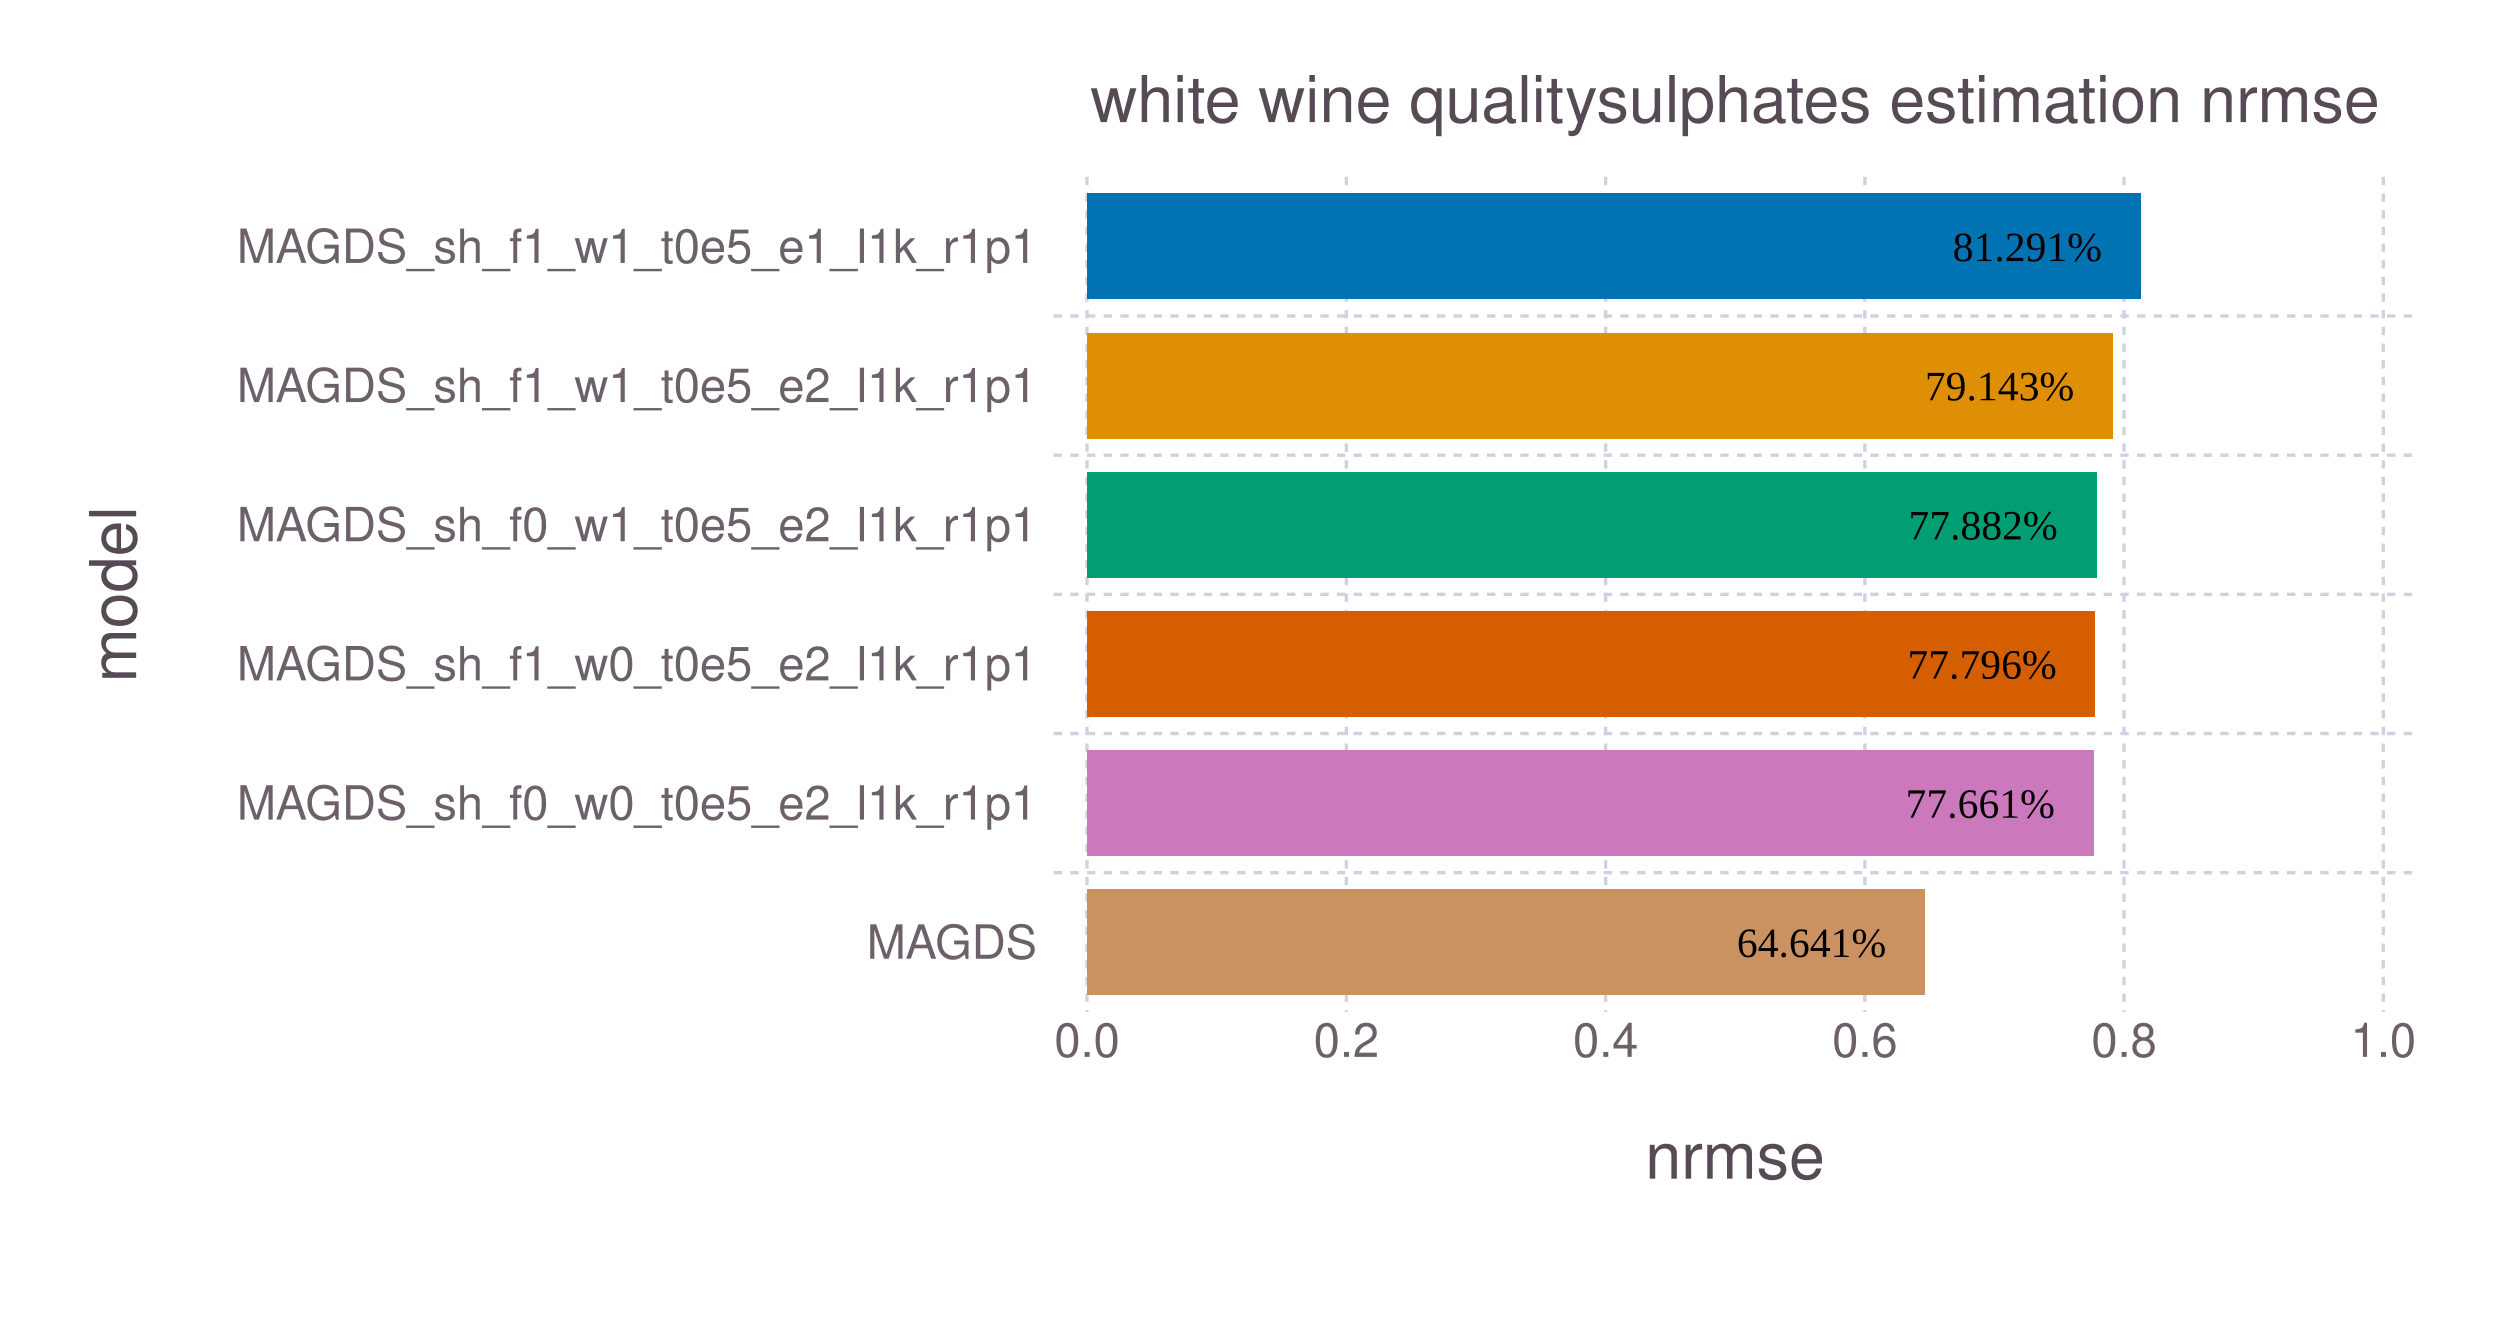
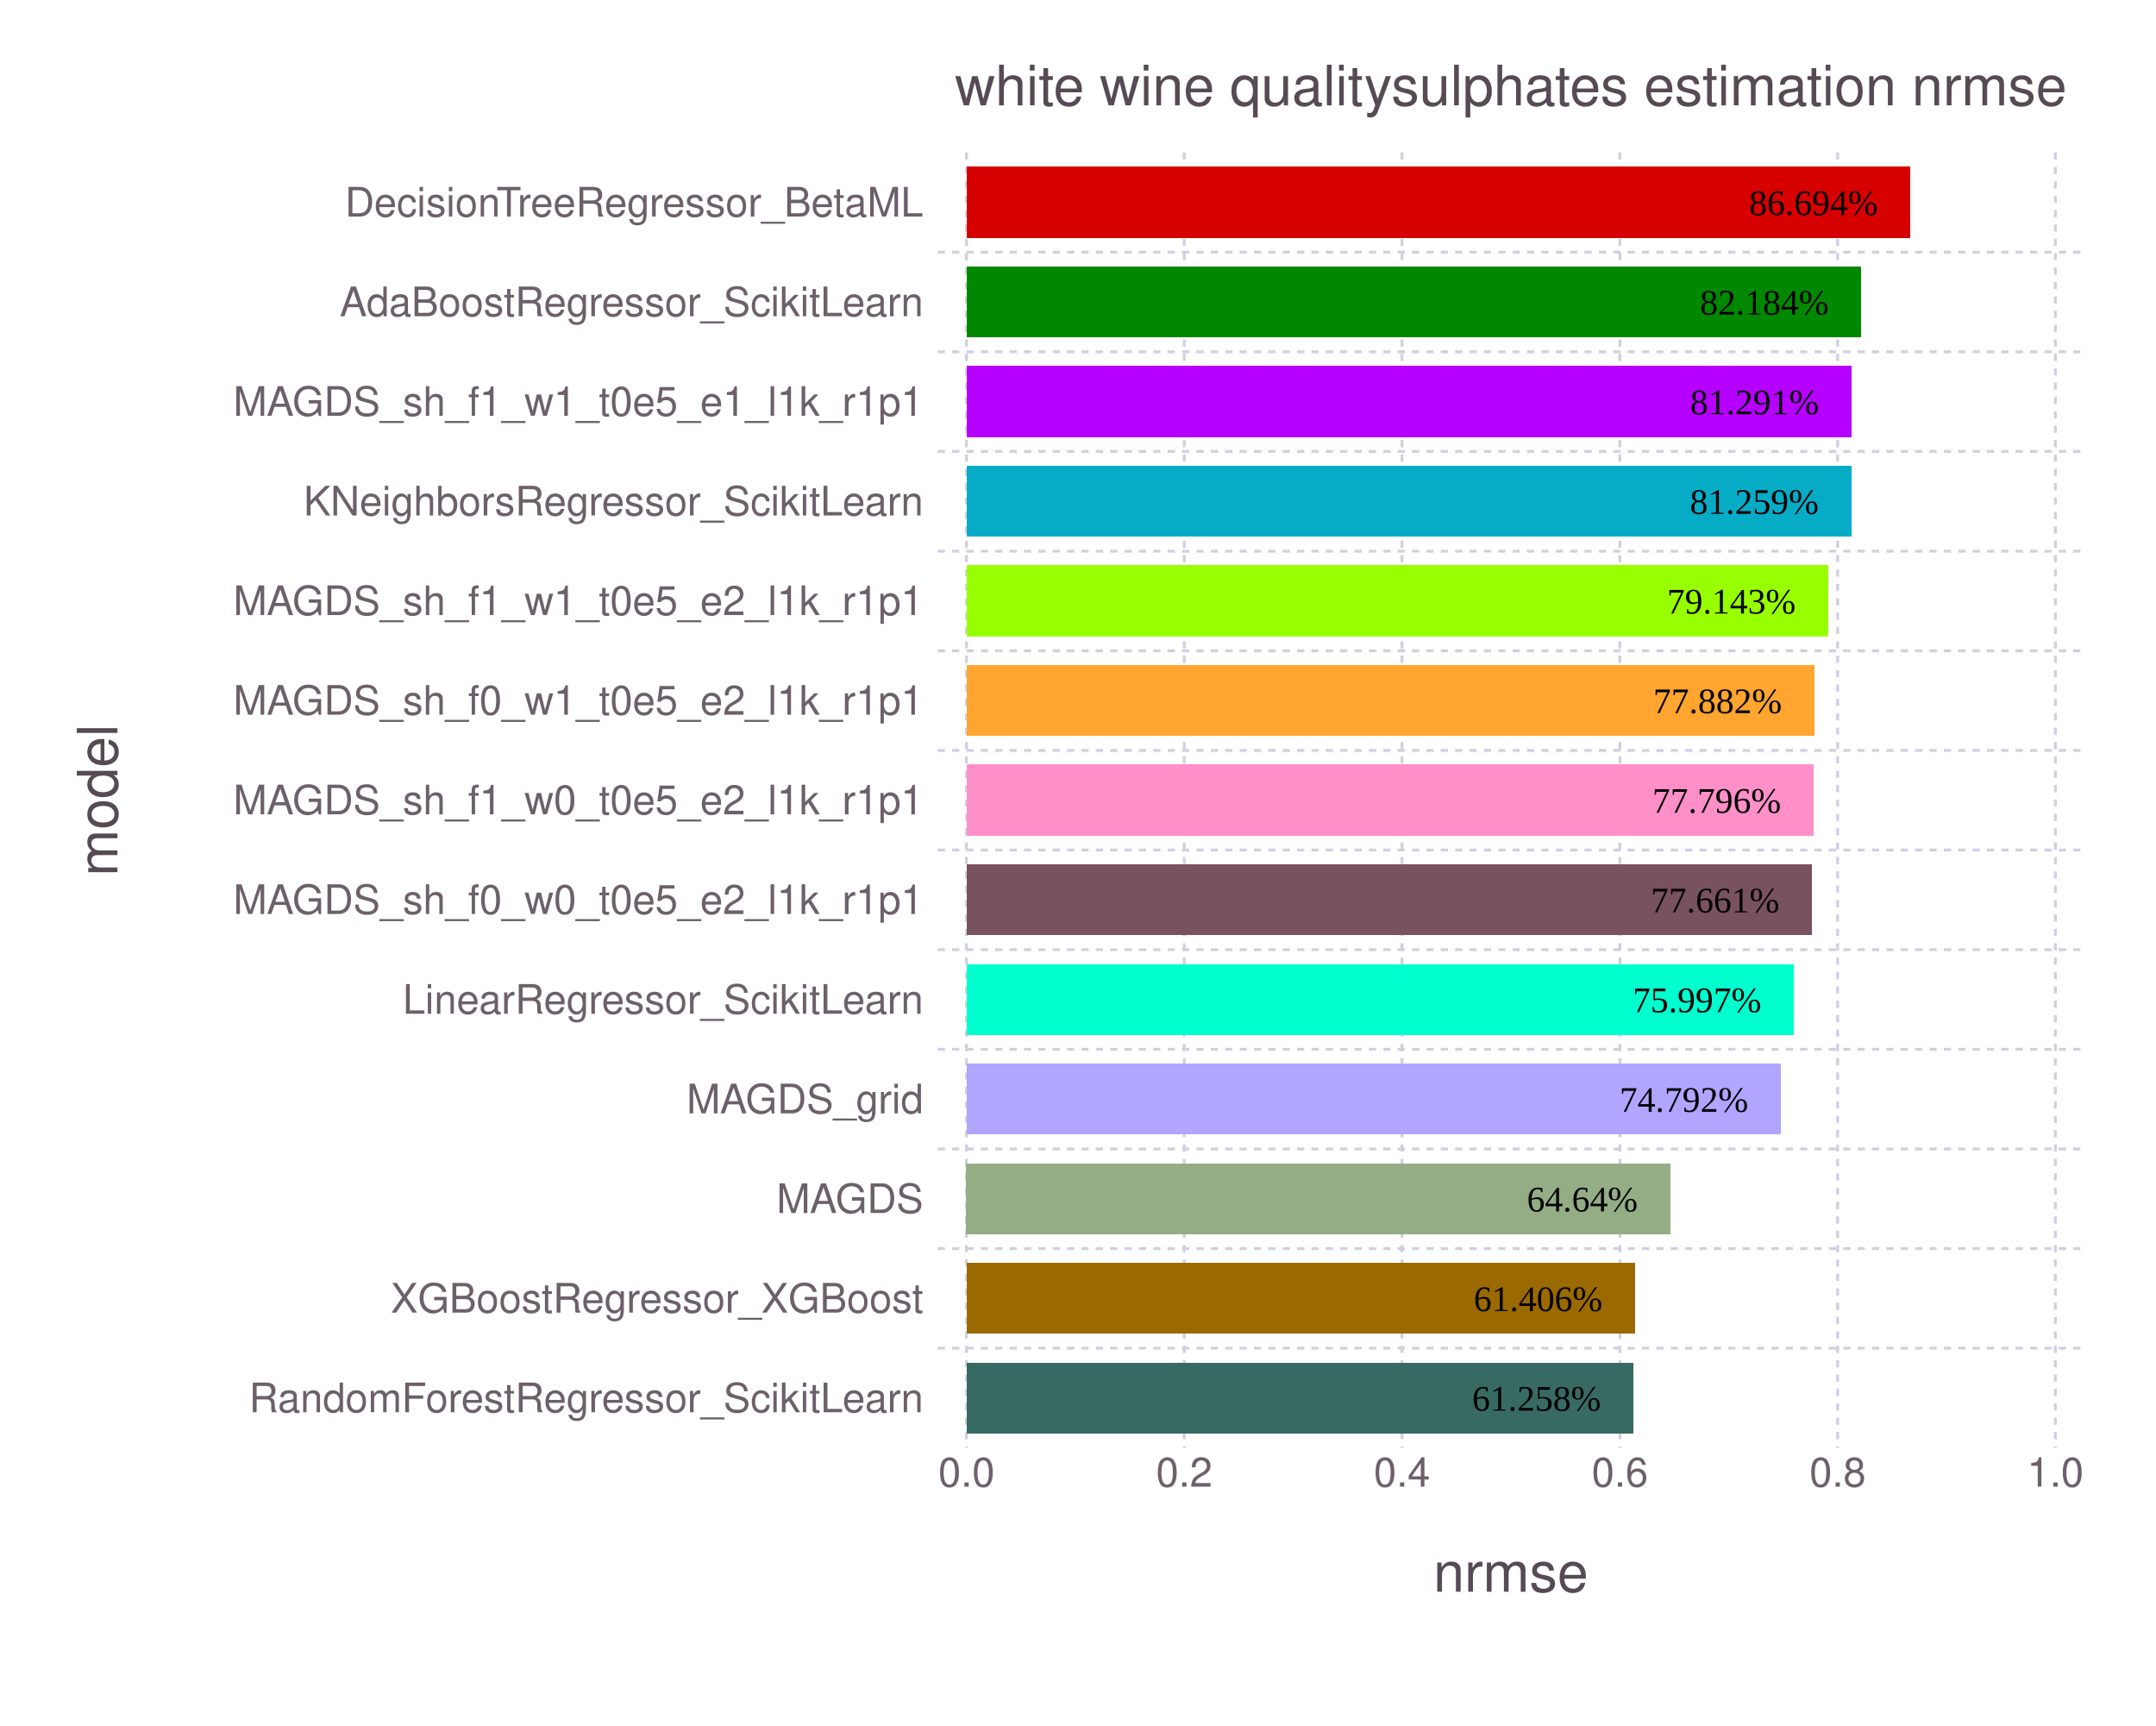
- <svg xmlns="http://www.w3.org/2000/svg" version="1.2" width="150mm" height="80mm" viewBox="0 0 150 80" stroke="none" fill="#000000" stroke-width="0.3" font-size="3.88">
+ <svg xmlns="http://www.w3.org/2000/svg" version="1.2" width="150mm" height="120mm" viewBox="0 0 150 120" stroke="none" fill="#000000" stroke-width="0.3" font-size="3.88">
  <defs>
    <marker id="arrow" markerWidth="15" markerHeight="7" refX="5" refY="3.5" orient="auto" markerUnits="strokeWidth">
      <path d="M0,0 L15,3.5 L0,7 z" stroke="context-stroke" fill="context-stroke" />
    </marker>
  </defs>
-   <g class="plotroot xscalable" id="img-52f4d4ac-1">
-     <g font-size="3.88" font-family="'PT Sans','Helvetica Neue','Helvetica',sans-serif" fill="#564A55" stroke="#000000" stroke-opacity="0.000" id="img-52f4d4ac-2">
-       <g transform="translate(104.11,68.39)">
+   <g class="plotroot xscalable" id="img-6002864e-1">
+     <g font-size="3.88" font-family="'PT Sans','Helvetica Neue','Helvetica',sans-serif" fill="#564A55" stroke="#000000" stroke-opacity="0.000" id="img-6002864e-2">
+       <g transform="translate(105.12,108.39)">
        <g class="primitive">
          <text text-anchor="middle" dy="0.6em">nrmse</text>
        </g>
      </g>
    </g>
-     <g class="guide xlabels" font-size="2.82" font-family="'PT Sans Caption','Helvetica Neue','Helvetica',sans-serif" fill="#6C606B" id="img-52f4d4ac-3">
-       <g transform="translate(65.22,61.72)">
+     <g class="guide xlabels" font-size="2.82" font-family="'PT Sans Caption','Helvetica Neue','Helvetica',sans-serif" fill="#6C606B" id="img-6002864e-3">
+       <g transform="translate(67.24,101.72)">
        <g class="primitive">
          <text text-anchor="middle" dy="0.6em">0.0</text>
        </g>
      </g>
-       <g transform="translate(80.78,61.72)">
+       <g transform="translate(82.39,101.72)">
        <g class="primitive">
          <text text-anchor="middle" dy="0.6em">0.2</text>
        </g>
      </g>
-       <g transform="translate(96.34,61.72)">
+       <g transform="translate(97.54,101.72)">
        <g class="primitive">
          <text text-anchor="middle" dy="0.6em">0.4</text>
        </g>
      </g>
-       <g transform="translate(111.89,61.72)">
+       <g transform="translate(112.7,101.72)">
        <g class="primitive">
          <text text-anchor="middle" dy="0.6em">0.6</text>
        </g>
      </g>
-       <g transform="translate(127.44,61.72)">
+       <g transform="translate(127.85,101.72)">
        <g class="primitive">
          <text text-anchor="middle" dy="0.6em">0.8</text>
        </g>
      </g>
-       <g transform="translate(143,61.72)">
+       <g transform="translate(143,101.72)">
        <g class="primitive">
          <text text-anchor="middle" dy="0.6em">1.0</text>
        </g>
      </g>
    </g>
-     <g clip-path="url(#img-52f4d4ac-4)">
-       <g id="img-52f4d4ac-5">
-         <g pointer-events="visible" stroke-width="0.3" fill="#000000" fill-opacity="0.000" stroke="#000000" stroke-opacity="0.000" class="guide background" id="img-52f4d4ac-6">
-           <g transform="translate(104.11,35.66)" id="img-52f4d4ac-7">
-             <path d="M-40.89,-25.05 L40.89,-25.05 40.89,25.05 -40.89,25.05  z" class="primitive" />
-           </g>
-         </g>
-         <g class="guide ygridlines xfixed" stroke-dasharray="0.5,0.5" stroke-width="0.2" stroke="#D0D0E0" id="img-52f4d4ac-8">
-           <g transform="translate(104.11,18.96)" id="img-52f4d4ac-9">
-             <path fill="none" d="M-40.89,0 L40.89,0 " class="primitive" />
-           </g>
-           <g transform="translate(104.11,27.31)" id="img-52f4d4ac-10">
-             <path fill="none" d="M-40.89,0 L40.89,0 " class="primitive" />
-           </g>
-           <g transform="translate(104.11,35.66)" id="img-52f4d4ac-11">
-             <path fill="none" d="M-40.89,0 L40.89,0 " class="primitive" />
-           </g>
-           <g transform="translate(104.11,44.01)" id="img-52f4d4ac-12">
-             <path fill="none" d="M-40.89,0 L40.89,0 " class="primitive" />
-           </g>
-           <g transform="translate(104.11,52.36)" id="img-52f4d4ac-13">
-             <path fill="none" d="M-40.89,0 L40.89,0 " class="primitive" />
-           </g>
-         </g>
-         <g class="guide xgridlines yfixed" stroke-dasharray="0.5,0.5" stroke-width="0.2" stroke="#D0D0E0" id="img-52f4d4ac-14">
-           <g transform="translate(65.22,35.66)" id="img-52f4d4ac-15">
-             <path fill="none" d="M0,-25.05 L0,25.05 " class="primitive" />
-           </g>
-           <g transform="translate(80.78,35.66)" id="img-52f4d4ac-16">
-             <path fill="none" d="M0,-25.05 L0,25.05 " class="primitive" />
-           </g>
-           <g transform="translate(96.34,35.66)" id="img-52f4d4ac-17">
-             <path fill="none" d="M0,-25.05 L0,25.05 " class="primitive" />
-           </g>
-           <g transform="translate(111.89,35.66)" id="img-52f4d4ac-18">
-             <path fill="none" d="M0,-25.05 L0,25.05 " class="primitive" />
-           </g>
-           <g transform="translate(127.44,35.66)" id="img-52f4d4ac-19">
-             <path fill="none" d="M0,-25.05 L0,25.05 " class="primitive" />
-           </g>
-           <g transform="translate(143,35.66)" id="img-52f4d4ac-20">
-             <path fill="none" d="M0,-25.05 L0,25.05 " class="primitive" />
-           </g>
-         </g>
-         <g class="plotpanel" id="img-52f4d4ac-21">
-           <g shape-rendering="crispEdges" stroke-width="0.3" id="img-52f4d4ac-22">
-             <g stroke="#000000" stroke-opacity="0.000" class="geometry" id="img-52f4d4ac-23">
-               <g transform="translate(90.36,56.54)" id="img-52f4d4ac-24" fill="#CA9161">
-                 <path d="M-25.14,-3.18 L25.14,-3.18 25.14,3.18 -25.14,3.18  z" class="primitive" />
-               </g>
-               <g transform="translate(95.43,48.19)" id="img-52f4d4ac-25" fill="#CC78BC">
-                 <path d="M-30.2,-3.18 L30.2,-3.18 30.2,3.18 -30.2,3.18  z" class="primitive" />
-               </g>
-               <g transform="translate(95.48,39.84)" id="img-52f4d4ac-26" fill="#D55E00">
-                 <path d="M-30.25,-3.18 L30.25,-3.18 30.25,3.18 -30.25,3.18  z" class="primitive" />
-               </g>
-               <g transform="translate(95.51,31.49)" id="img-52f4d4ac-27" fill="#029E73">
-                 <path d="M-30.29,-3.18 L30.29,-3.18 30.29,3.18 -30.29,3.18  z" class="primitive" />
-               </g>
-               <g transform="translate(96,23.14)" id="img-52f4d4ac-28" fill="#DE8F05">
-                 <path d="M-30.78,-3.18 L30.78,-3.18 30.78,3.18 -30.78,3.18  z" class="primitive" />
-               </g>
-               <g transform="translate(96.84,14.79)" id="img-52f4d4ac-29" fill="#0173B2">
-                 <path d="M-31.61,-3.18 L31.61,-3.18 31.61,3.18 -31.61,3.18  z" class="primitive" />
-               </g>
-             </g>
-           </g>
-         </g>
-         <g class="geometry" id="img-52f4d4ac-30">
-           <g fill="#000000" font-size="2.5" id="img-52f4d4ac-31">
-             <g transform="translate(126.12,14.79)" id="img-52f4d4ac-32">
+     <g clip-path="url(#img-6002864e-4)">
+       <g id="img-6002864e-5">
+         <g pointer-events="visible" stroke-width="0.3" fill="#000000" fill-opacity="0.000" stroke="#000000" stroke-opacity="0.000" class="guide background" id="img-6002864e-6">
+           <g transform="translate(105.12,55.66)" id="img-6002864e-7">
+             <path d="M-39.88,-45.05 L39.88,-45.05 39.88,45.05 -39.88,45.05  z" class="primitive" />
+           </g>
+         </g>
+         <g class="guide ygridlines xfixed" stroke-dasharray="0.5,0.5" stroke-width="0.2" stroke="#D0D0E0" id="img-6002864e-8">
+           <g transform="translate(105.12,17.54)" id="img-6002864e-9">
+             <path fill="none" d="M-39.88,0 L39.88,0 " class="primitive" />
+           </g>
+           <g transform="translate(105.12,24.47)" id="img-6002864e-10">
+             <path fill="none" d="M-39.88,0 L39.88,0 " class="primitive" />
+           </g>
+           <g transform="translate(105.12,31.4)" id="img-6002864e-11">
+             <path fill="none" d="M-39.88,0 L39.88,0 " class="primitive" />
+           </g>
+           <g transform="translate(105.12,38.34)" id="img-6002864e-12">
+             <path fill="none" d="M-39.88,0 L39.88,0 " class="primitive" />
+           </g>
+           <g transform="translate(105.12,45.27)" id="img-6002864e-13">
+             <path fill="none" d="M-39.88,0 L39.88,0 " class="primitive" />
+           </g>
+           <g transform="translate(105.12,52.2)" id="img-6002864e-14">
+             <path fill="none" d="M-39.88,0 L39.88,0 " class="primitive" />
+           </g>
+           <g transform="translate(105.12,59.13)" id="img-6002864e-15">
+             <path fill="none" d="M-39.88,0 L39.88,0 " class="primitive" />
+           </g>
+           <g transform="translate(105.12,66.06)" id="img-6002864e-16">
+             <path fill="none" d="M-39.88,0 L39.88,0 " class="primitive" />
+           </g>
+           <g transform="translate(105.12,72.99)" id="img-6002864e-17">
+             <path fill="none" d="M-39.88,0 L39.88,0 " class="primitive" />
+           </g>
+           <g transform="translate(105.12,79.92)" id="img-6002864e-18">
+             <path fill="none" d="M-39.88,0 L39.88,0 " class="primitive" />
+           </g>
+           <g transform="translate(105.12,86.85)" id="img-6002864e-19">
+             <path fill="none" d="M-39.88,0 L39.88,0 " class="primitive" />
+           </g>
+           <g transform="translate(105.12,93.78)" id="img-6002864e-20">
+             <path fill="none" d="M-39.88,0 L39.88,0 " class="primitive" />
+           </g>
+         </g>
+         <g class="guide xgridlines yfixed" stroke-dasharray="0.5,0.5" stroke-width="0.2" stroke="#D0D0E0" id="img-6002864e-21">
+           <g transform="translate(67.24,55.66)" id="img-6002864e-22">
+             <path fill="none" d="M0,-45.05 L0,45.05 " class="primitive" />
+           </g>
+           <g transform="translate(82.39,55.66)" id="img-6002864e-23">
+             <path fill="none" d="M0,-45.05 L0,45.05 " class="primitive" />
+           </g>
+           <g transform="translate(97.54,55.66)" id="img-6002864e-24">
+             <path fill="none" d="M0,-45.05 L0,45.05 " class="primitive" />
+           </g>
+           <g transform="translate(112.7,55.66)" id="img-6002864e-25">
+             <path fill="none" d="M0,-45.05 L0,45.05 " class="primitive" />
+           </g>
+           <g transform="translate(127.85,55.66)" id="img-6002864e-26">
+             <path fill="none" d="M0,-45.05 L0,45.05 " class="primitive" />
+           </g>
+           <g transform="translate(143,55.66)" id="img-6002864e-27">
+             <path fill="none" d="M0,-45.05 L0,45.05 " class="primitive" />
+           </g>
+         </g>
+         <g class="plotpanel" id="img-6002864e-28">
+           <g shape-rendering="crispEdges" stroke-width="0.3" id="img-6002864e-29">
+             <g stroke="#000000" stroke-opacity="0.000" class="geometry" id="img-6002864e-30">
+               <g transform="translate(90.44,97.25)" id="img-6002864e-31" fill="#376A62">
+                 <path d="M-23.2,-2.47 L23.2,-2.47 23.2,2.47 -23.2,2.47  z" class="primitive" />
+               </g>
+               <g transform="translate(90.5,90.32)" id="img-6002864e-32" fill="#9A6900">
+                 <path d="M-23.26,-2.47 L23.26,-2.47 23.26,2.47 -23.26,2.47  z" class="primitive" />
+               </g>
+               <g transform="translate(91.72,83.39)" id="img-6002864e-33" fill="#94AD84">
+                 <path d="M-24.49,-2.47 L24.49,-2.47 24.49,2.47 -24.49,2.47  z" class="primitive" />
+               </g>
+               <g transform="translate(95.57,76.46)" id="img-6002864e-34" fill="#B0A5FF">
+                 <path d="M-28.33,-2.47 L28.33,-2.47 28.33,2.47 -28.33,2.47  z" class="primitive" />
+               </g>
+               <g transform="translate(96.03,69.53)" id="img-6002864e-35" fill="#00FECF">
+                 <path d="M-28.79,-2.47 L28.79,-2.47 28.79,2.47 -28.79,2.47  z" class="primitive" />
+               </g>
+               <g transform="translate(96.66,62.59)" id="img-6002864e-36" fill="#79525F">
+                 <path d="M-29.42,-2.47 L29.42,-2.47 29.42,2.47 -29.42,2.47  z" class="primitive" />
+               </g>
+               <g transform="translate(96.71,55.66)" id="img-6002864e-37" fill="#FF8FC8">
+                 <path d="M-29.47,-2.47 L29.47,-2.47 29.47,2.47 -29.47,2.47  z" class="primitive" />
+               </g>
+               <g transform="translate(96.74,48.73)" id="img-6002864e-38" fill="#FFA530">
+                 <path d="M-29.5,-2.47 L29.5,-2.47 29.5,2.47 -29.5,2.47  z" class="primitive" />
+               </g>
+               <g transform="translate(97.22,41.8)" id="img-6002864e-39" fill="#98FF00">
+                 <path d="M-29.98,-2.47 L29.98,-2.47 29.98,2.47 -29.98,2.47  z" class="primitive" />
+               </g>
+               <g transform="translate(98.02,34.87)" id="img-6002864e-40" fill="#06ACC6">
+                 <path d="M-30.78,-2.47 L30.78,-2.47 30.78,2.47 -30.78,2.47  z" class="primitive" />
+               </g>
+               <g transform="translate(98.03,27.94)" id="img-6002864e-41" fill="#B600FF">
+                 <path d="M-30.79,-2.47 L30.79,-2.47 30.79,2.47 -30.79,2.47  z" class="primitive" />
+               </g>
+               <g transform="translate(98.37,21.01)" id="img-6002864e-42" fill="#028800">
+                 <path d="M-31.13,-2.47 L31.13,-2.47 31.13,2.47 -31.13,2.47  z" class="primitive" />
+               </g>
+               <g transform="translate(100.08,14.08)" id="img-6002864e-43" fill="#D70000">
+                 <path d="M-32.84,-2.47 L32.84,-2.47 32.84,2.47 -32.84,2.47  z" class="primitive" />
+               </g>
+             </g>
+           </g>
+         </g>
+         <g class="geometry" id="img-6002864e-44">
+           <g fill="#000000" font-size="2.5" id="img-6002864e-45">
+             <g transform="translate(130.65,14.08)" id="img-6002864e-46">
+               <g class="primitive">
+                 <text text-anchor="end" dy="0.35em">86.694%</text>
+               </g>
+             </g>
+             <g transform="translate(127.23,21.01)" id="img-6002864e-47">
+               <g class="primitive">
+                 <text text-anchor="end" dy="0.35em">82.184%</text>
+               </g>
+             </g>
+             <g transform="translate(126.55,27.94)" id="img-6002864e-48">
              <g class="primitive">
                <text text-anchor="end" dy="0.35em">81.291%</text>
              </g>
            </g>
-             <g transform="translate(124.45,23.14)" id="img-52f4d4ac-33">
+             <g transform="translate(126.53,34.87)" id="img-6002864e-49">
+               <g class="primitive">
+                 <text text-anchor="end" dy="0.35em">81.259%</text>
+               </g>
+             </g>
+             <g transform="translate(124.93,41.8)" id="img-6002864e-50">
              <g class="primitive">
                <text text-anchor="end" dy="0.35em">79.143%</text>
              </g>
            </g>
-             <g transform="translate(123.46,31.49)" id="img-52f4d4ac-34">
+             <g transform="translate(123.97,48.73)" id="img-6002864e-51">
              <g class="primitive">
                <text text-anchor="end" dy="0.35em">77.882%</text>
              </g>
            </g>
-             <g transform="translate(123.4,39.84)" id="img-52f4d4ac-35">
+             <g transform="translate(123.91,55.66)" id="img-6002864e-52">
              <g class="primitive">
                <text text-anchor="end" dy="0.35em">77.796%</text>
              </g>
            </g>
-             <g transform="translate(123.29,48.19)" id="img-52f4d4ac-36">
+             <g transform="translate(123.8,62.59)" id="img-6002864e-53">
              <g class="primitive">
                <text text-anchor="end" dy="0.35em">77.661%</text>
              </g>
            </g>
-             <g transform="translate(113.17,56.54)" id="img-52f4d4ac-37">
-               <g class="primitive">
-                 <text text-anchor="end" dy="0.35em">64.641%</text>
-               </g>
-             </g>
-           </g>
-         </g>
-       </g>
-     </g>
-     <g class="guide ylabels" font-size="2.82" font-family="'PT Sans Caption','Helvetica Neue','Helvetica',sans-serif" fill="#6C606B" id="img-52f4d4ac-38">
-       <g transform="translate(62.22,14.79)" id="img-52f4d4ac-39">
+             <g transform="translate(122.54,69.53)" id="img-6002864e-54">
+               <g class="primitive">
+                 <text text-anchor="end" dy="0.35em">75.997%</text>
+               </g>
+             </g>
+             <g transform="translate(121.63,76.46)" id="img-6002864e-55">
+               <g class="primitive">
+                 <text text-anchor="end" dy="0.35em">74.792%</text>
+               </g>
+             </g>
+             <g transform="translate(113.94,83.39)" id="img-6002864e-56">
+               <g class="primitive">
+                 <text text-anchor="end" dy="0.35em">64.64%</text>
+               </g>
+             </g>
+             <g transform="translate(111.49,90.32)" id="img-6002864e-57">
+               <g class="primitive">
+                 <text text-anchor="end" dy="0.35em">61.406%</text>
+               </g>
+             </g>
+             <g transform="translate(111.38,97.25)" id="img-6002864e-58">
+               <g class="primitive">
+                 <text text-anchor="end" dy="0.35em">61.258%</text>
+               </g>
+             </g>
+           </g>
+         </g>
+       </g>
+     </g>
+     <g class="guide ylabels" font-size="2.82" font-family="'PT Sans Caption','Helvetica Neue','Helvetica',sans-serif" fill="#6C606B" id="img-6002864e-59">
+       <g transform="translate(64.24,14.08)" id="img-6002864e-60">
+         <g class="primitive">
+           <text text-anchor="end" dy="0.35em">DecisionTreeRegressor_BetaML</text>
+         </g>
+       </g>
+       <g transform="translate(64.24,21.01)" id="img-6002864e-61">
+         <g class="primitive">
+           <text text-anchor="end" dy="0.35em">AdaBoostRegressor_ScikitLearn</text>
+         </g>
+       </g>
+       <g transform="translate(64.24,27.94)" id="img-6002864e-62">
        <g class="primitive">
          <text text-anchor="end" dy="0.35em">MAGDS_sh_f1_w1_t0e5_e1_l1k_r1p1</text>
        </g>
      </g>
-       <g transform="translate(62.22,23.14)" id="img-52f4d4ac-40">
+       <g transform="translate(64.24,34.87)" id="img-6002864e-63">
+         <g class="primitive">
+           <text text-anchor="end" dy="0.35em">KNeighborsRegressor_ScikitLearn</text>
+         </g>
+       </g>
+       <g transform="translate(64.24,41.8)" id="img-6002864e-64">
        <g class="primitive">
          <text text-anchor="end" dy="0.35em">MAGDS_sh_f1_w1_t0e5_e2_l1k_r1p1</text>
        </g>
      </g>
-       <g transform="translate(62.22,31.49)" id="img-52f4d4ac-41">
+       <g transform="translate(64.24,48.73)" id="img-6002864e-65">
        <g class="primitive">
          <text text-anchor="end" dy="0.35em">MAGDS_sh_f0_w1_t0e5_e2_l1k_r1p1</text>
        </g>
      </g>
-       <g transform="translate(62.22,39.84)" id="img-52f4d4ac-42">
+       <g transform="translate(64.24,55.66)" id="img-6002864e-66">
        <g class="primitive">
          <text text-anchor="end" dy="0.35em">MAGDS_sh_f1_w0_t0e5_e2_l1k_r1p1</text>
        </g>
      </g>
-       <g transform="translate(62.22,48.19)" id="img-52f4d4ac-43">
+       <g transform="translate(64.24,62.59)" id="img-6002864e-67">
        <g class="primitive">
          <text text-anchor="end" dy="0.35em">MAGDS_sh_f0_w0_t0e5_e2_l1k_r1p1</text>
        </g>
      </g>
-       <g transform="translate(62.22,56.54)" id="img-52f4d4ac-44">
+       <g transform="translate(64.24,69.53)" id="img-6002864e-68">
+         <g class="primitive">
+           <text text-anchor="end" dy="0.35em">LinearRegressor_ScikitLearn</text>
+         </g>
+       </g>
+       <g transform="translate(64.24,76.46)" id="img-6002864e-69">
+         <g class="primitive">
+           <text text-anchor="end" dy="0.35em">MAGDS_grid</text>
+         </g>
+       </g>
+       <g transform="translate(64.24,83.39)" id="img-6002864e-70">
        <g class="primitive">
          <text text-anchor="end" dy="0.35em">MAGDS</text>
        </g>
      </g>
-     </g>
-     <g font-size="3.88" font-family="'PT Sans','Helvetica Neue','Helvetica',sans-serif" fill="#564A55" stroke="#000000" stroke-opacity="0.000" id="img-52f4d4ac-45">
-       <g transform="translate(8.81,33.66)" id="img-52f4d4ac-46">
+       <g transform="translate(64.24,90.32)" id="img-6002864e-71">
+         <g class="primitive">
+           <text text-anchor="end" dy="0.35em">XGBoostRegressor_XGBoost</text>
+         </g>
+       </g>
+       <g transform="translate(64.24,97.25)" id="img-6002864e-72">
+         <g class="primitive">
+           <text text-anchor="end" dy="0.35em">RandomForestRegressor_ScikitLearn</text>
+         </g>
+       </g>
+     </g>
+     <g font-size="3.88" font-family="'PT Sans','Helvetica Neue','Helvetica',sans-serif" fill="#564A55" stroke="#000000" stroke-opacity="0.000" id="img-6002864e-73">
+       <g transform="translate(8.81,53.66)" id="img-6002864e-74">
        <g class="primitive">
          <text text-anchor="middle" dy="0.35em" transform="rotate(-90,0, 2)">model</text>
        </g>
      </g>
    </g>
-     <g font-size="3.88" font-family="'PT Sans','Helvetica Neue','Helvetica',sans-serif" fill="#564A55" stroke="#000000" stroke-opacity="0.000" id="img-52f4d4ac-47">
-       <g transform="translate(104.11,5)" id="img-52f4d4ac-48">
+     <g font-size="3.88" font-family="'PT Sans','Helvetica Neue','Helvetica',sans-serif" fill="#564A55" stroke="#000000" stroke-opacity="0.000" id="img-6002864e-75">
+       <g transform="translate(105.12,5)" id="img-6002864e-76">
        <g class="primitive">
          <text text-anchor="middle" dy="0.6em">white wine qualitysulphates estimation nrmse</text>
        </g>
      </g>
    </g>
  </g>
  <defs>
-     <clipPath id="img-52f4d4ac-4">
-       <path d="M63.22,10.61 L145,10.61 145,60.72 63.22,60.72 " />
+     <clipPath id="img-6002864e-4">
+       <path d="M65.24,10.61 L145,10.61 145,100.72 65.24,100.72 " />
    </clipPath>
  </defs>
</svg>
